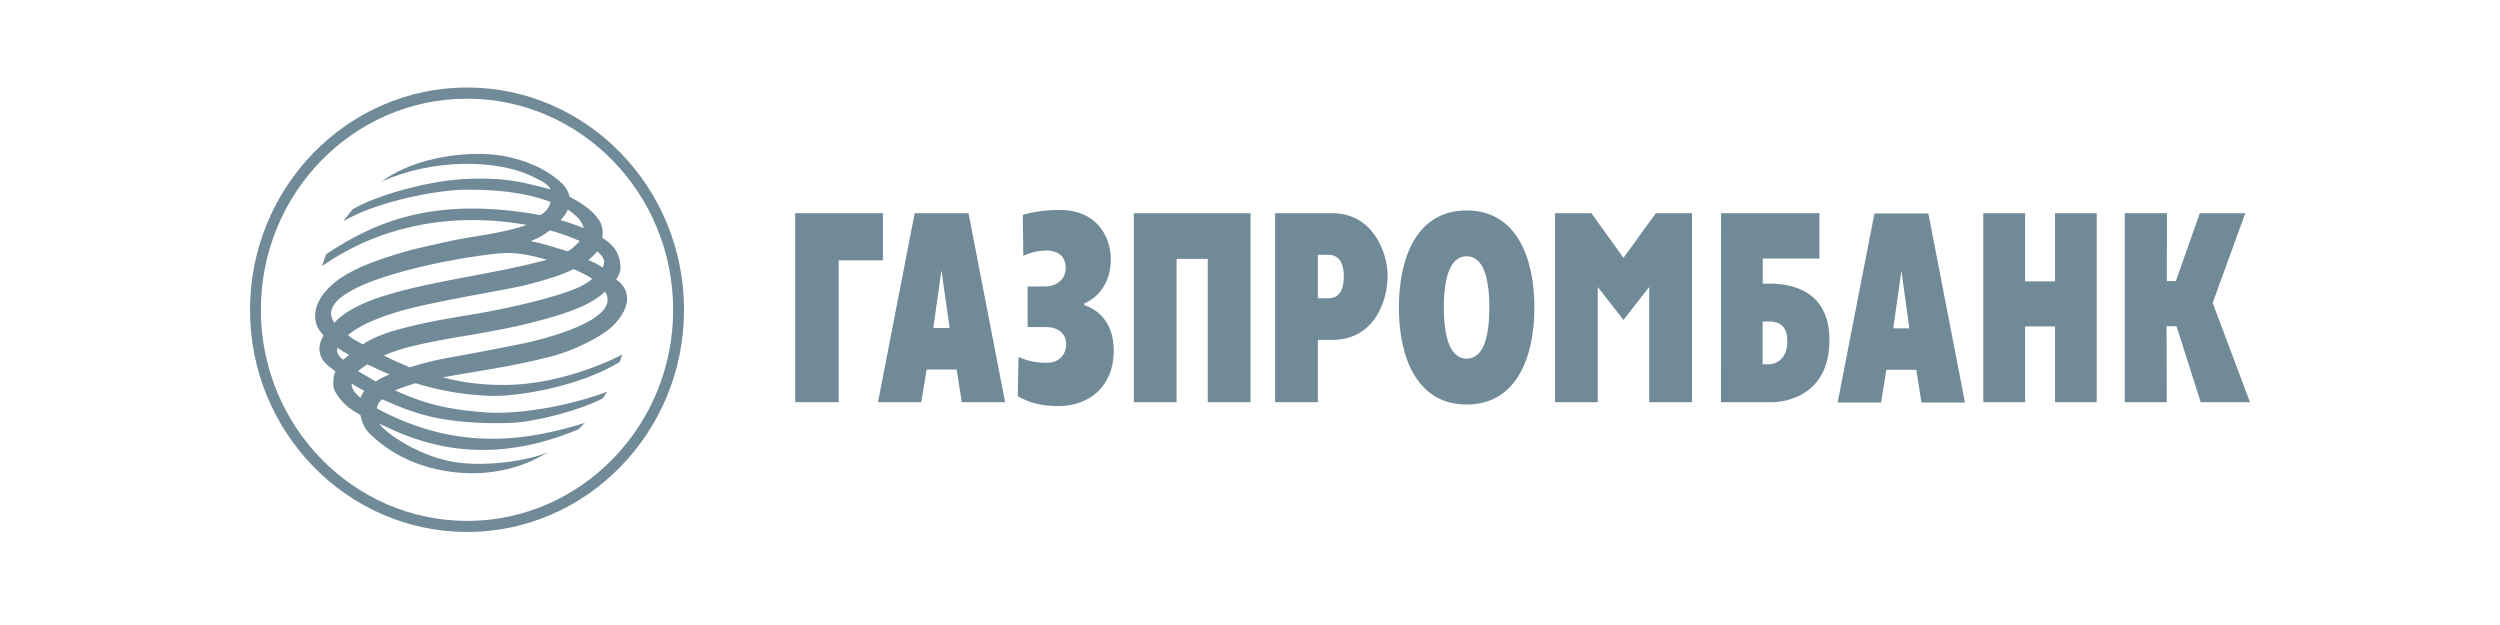
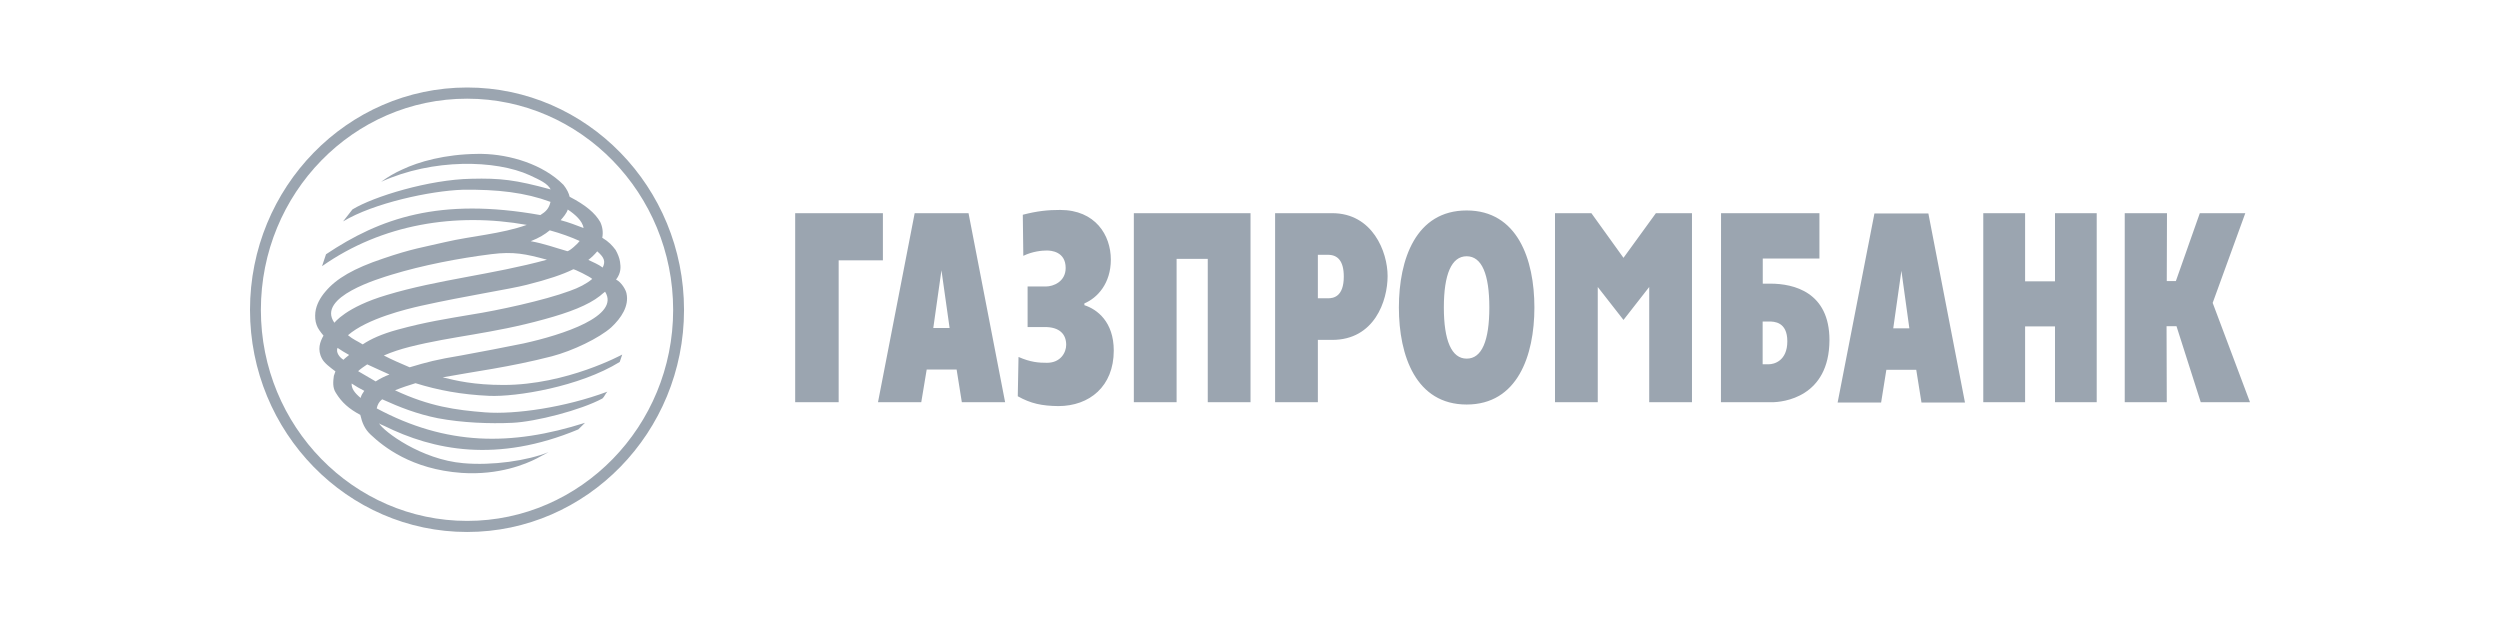
<svg xmlns="http://www.w3.org/2000/svg" width="200" height="50" viewBox="0 0 200 50" fill="none">
-   <path d="M169.996 17.054H173.359L173.342 22.483H174.07L175.985 17.054H179.624L177.014 24.231L180 32.178H176.06L174.12 26.097H173.325L173.342 32.178H169.979V17.054H169.996ZM158.662 17.054H162.008V22.508H164.4V17.054H167.737V32.178H164.4V26.113H162.008V32.178H158.662V17.054ZM147.01 32.203H150.489L150.908 29.585H153.3L153.718 32.203H157.198L154.27 17.079H149.954L147.01 32.203ZM152.112 21.663L152.748 26.264H151.46L152.112 21.663ZM137.675 32.178H141.748C142.635 32.178 146.341 31.793 146.357 27.209C146.357 23.361 143.488 22.692 141.631 22.692H141.021V20.685H145.554V17.054H137.683L137.675 32.178ZM141.012 29.141V25.72H141.506C141.924 25.72 142.986 25.737 142.986 27.301C142.986 28.882 141.916 29.141 141.506 29.141H141.012ZM124.4 17.054H127.311L129.879 20.626L132.472 17.054H135.358V32.178H131.937V22.96L129.879 25.595L127.821 22.96V32.178H124.4V17.054ZM117.332 32.362C121.389 32.362 122.752 28.464 122.752 24.599C122.752 20.735 121.389 16.837 117.332 16.837C113.275 16.837 111.911 20.727 111.911 24.599C111.911 28.472 113.283 32.362 117.332 32.362ZM117.332 28.69C116.127 28.69 115.508 27.251 115.508 24.599C115.508 21.948 116.119 20.501 117.332 20.501C118.545 20.501 119.147 21.939 119.147 24.599C119.147 27.259 118.545 28.698 117.332 28.69ZM102.008 32.178H105.429V27.192H106.575C109.954 27.192 111.008 24.072 111.008 22.082C111.008 20.141 109.804 17.054 106.575 17.054H102.008V32.178ZM105.429 20.384H106.24C107.01 20.384 107.503 20.869 107.503 22.123C107.503 23.746 106.667 23.863 106.24 23.863H105.429V20.384ZM90.707 17.054H100.042V32.178H96.621V20.71H94.128V32.178H90.707V17.054ZM83.689 22.918C84.241 22.918 85.253 22.55 85.253 21.438C85.253 20.124 84.09 20.041 83.748 20.041C83.354 20.041 82.602 20.108 81.865 20.467L81.824 17.18C82.986 16.879 83.823 16.795 84.81 16.795C87.62 16.795 88.867 18.803 88.867 20.768C88.867 22.675 87.796 23.83 86.75 24.273V24.415C87.763 24.741 89.101 25.737 89.101 28.046C89.101 30.906 87.16 32.487 84.668 32.487C83.346 32.471 82.468 32.286 81.422 31.701L81.481 28.556C82.451 28.982 83.103 29.024 83.756 29.024C84.86 29.024 85.295 28.188 85.295 27.585C85.295 26.732 84.76 26.163 83.597 26.163H82.208V22.918H83.689ZM70.239 32.178H73.701L74.136 29.56H76.529L76.947 32.178H80.41L77.482 17.054H73.174C73.166 17.054 70.239 32.178 70.239 32.178ZM75.316 21.622L75.968 26.239H74.663L75.316 21.622ZM63.614 17.054H70.632V20.827H67.093V32.178H63.614V17.054ZM20.87 24.792C20.87 34.093 28.273 41.672 37.373 41.672C46.458 41.672 53.852 34.093 53.852 24.792C53.852 15.473 46.458 7.895 37.373 7.895C28.264 7.887 20.87 15.465 20.87 24.792ZM20 24.792C20 14.98 27.788 7 37.373 7C46.934 7 54.722 14.972 54.722 24.792C54.722 34.587 46.934 42.558 37.373 42.558C27.788 42.558 20 34.587 20 24.792Z" fill="#718A98" />
-   <path d="M32.187 13.558C31.585 13.825 31.016 14.16 30.489 14.545C34.621 12.663 39.665 12.78 42.375 14.018C43.228 14.419 43.797 14.67 44.057 15.155C41.246 14.386 40.042 14.244 37.691 14.302C34.345 14.361 29.895 15.716 28.197 16.753L27.444 17.715C29.895 16.235 34.462 15.264 36.997 15.181C39.824 15.139 42.024 15.406 44.04 16.151C43.923 16.678 43.663 16.937 43.228 17.205C35.157 15.766 30.389 17.464 26.081 20.342L25.763 21.295C30.573 17.916 36.462 16.979 42.141 17.991C40.108 18.719 37.674 18.886 35.633 19.363C33.894 19.773 32.965 19.89 30.648 20.684C28.297 21.471 26.909 22.282 26.039 23.319C25.621 23.805 25.303 24.373 25.228 24.984C25.194 25.344 25.211 25.678 25.328 25.996C25.42 26.28 25.646 26.565 25.88 26.849C25.604 27.334 25.361 27.962 25.763 28.698C25.939 29.041 26.399 29.384 26.834 29.71L26.708 30.07C26.65 30.496 26.591 31.007 26.867 31.425C27.336 32.194 27.913 32.705 28.825 33.19C28.967 33.817 29.176 34.327 29.653 34.771C30.665 35.724 32.915 37.548 36.93 37.832C39.941 38.033 42.091 37.105 42.902 36.695L43.889 36.168C42.208 36.853 39.381 37.263 37.064 37.054C33.701 36.77 30.698 34.52 30.322 33.867C30.439 33.951 30.598 34.01 30.732 34.068C34.671 36.017 39.749 37.071 46.265 34.352L46.8 33.825C40.878 35.708 35.7 35.649 30.138 32.671C30.196 32.387 30.322 32.136 30.573 31.943C31.995 32.587 33.367 33.123 35.023 33.457C36.963 33.825 39.18 33.909 40.995 33.825C42.835 33.742 46.474 32.813 48.197 31.877C48.356 31.734 48.431 31.492 48.59 31.333C45.228 32.587 41.229 33.173 38.82 32.989C36.462 32.805 34.37 32.521 31.602 31.224C32.137 31.007 32.689 30.823 33.241 30.655C35.065 31.224 36.922 31.567 39.113 31.667C41.288 31.768 46.374 30.94 49.577 28.957C49.678 28.673 49.778 28.363 49.778 28.363C49.778 28.363 45.328 30.797 40.284 30.797C37.925 30.797 36.487 30.454 35.416 30.187C37.791 29.744 40.778 29.375 44.14 28.506C45.838 28.062 47.938 27.042 48.891 26.197C49.703 25.444 50.339 24.474 50.121 23.478C50.079 23.211 49.728 22.583 49.285 22.366C49.703 21.822 49.661 21.354 49.602 20.952C49.561 20.643 49.418 20.3 49.251 19.999C48.975 19.631 48.716 19.346 48.18 19.02C48.264 18.593 48.206 18.158 48.022 17.765C47.603 17.038 46.859 16.41 45.571 15.741C45.512 15.473 45.353 15.13 45.077 14.787C43.454 13.148 40.803 12.353 38.569 12.312H38.201C35.592 12.337 33.492 12.939 32.187 13.558ZM44.851 17.615C45.052 17.389 45.345 17.046 45.42 16.762C45.98 17.13 46.608 17.673 46.683 18.242C46.098 18.016 45.462 17.774 44.851 17.615ZM45.345 20.082C44.4 19.815 43.563 19.497 42.459 19.296C43.136 19.028 43.588 18.752 43.981 18.426C44.868 18.669 45.696 18.97 46.374 19.279C46.257 19.455 45.579 20.099 45.37 20.099C45.361 20.091 45.353 20.091 45.345 20.082ZM47.068 20.793C47.327 20.593 47.561 20.367 47.779 20.107C48.314 20.576 48.473 20.894 48.214 21.404C47.854 21.136 47.478 20.994 47.068 20.793ZM26.75 25.82C25.286 23.754 30.364 22.274 31.334 21.973C33.801 21.22 36.696 20.66 39.306 20.333C41.104 20.107 42.057 20.317 43.755 20.777C39.381 21.973 35.065 22.358 30.957 23.596C27.645 24.574 26.767 25.82 26.75 25.82ZM27.837 26.816C29.385 25.477 32.53 24.725 33.676 24.465C37.331 23.654 40.736 23.144 42.141 22.784C43.839 22.358 45.027 21.956 45.855 21.546C45.897 21.488 47.244 22.157 47.377 22.316C46.926 22.7 46.29 23.027 45.596 23.269C43.521 24.039 39.74 24.85 37.741 25.16C35.725 25.503 34.036 25.762 31.811 26.372C30.523 26.724 29.653 27.125 29.017 27.552C28.549 27.259 28.272 27.176 27.837 26.816ZM30.706 28.439C31.359 28.154 32.07 27.928 32.756 27.753C36.236 26.874 39.306 26.715 43.538 25.544C45.571 24.992 47.059 24.407 47.988 23.679C48.122 23.554 48.264 23.453 48.406 23.336C49.636 25.285 45.027 26.782 41.873 27.477C40.226 27.811 38.578 28.129 36.93 28.43C34.872 28.773 34.203 28.957 32.773 29.384C32.07 29.083 31.359 28.782 30.706 28.439ZM27.001 27.828C27.319 28.037 27.553 28.196 27.93 28.397C27.787 28.522 27.612 28.639 27.478 28.782C27.168 28.598 26.85 28.196 27.001 27.828ZM28.649 29.693C28.85 29.509 29.101 29.334 29.377 29.15C29.971 29.434 30.581 29.693 31.158 29.961C30.773 30.103 30.405 30.287 30.054 30.513C29.577 30.237 29.109 29.969 28.649 29.693ZM28.13 30.68C28.465 30.906 28.799 31.09 29.142 31.266C29 31.467 28.9 31.626 28.85 31.835C28.348 31.416 28.113 31.073 28.13 30.68Z" fill="#718A98" />
+   <path d="M169.996 17.054H173.359L173.342 22.483H174.07L175.985 17.054H179.624L177.014 24.231L180 32.178H176.06L174.12 26.097H173.325L173.342 32.178H169.979V17.054H169.996ZM158.662 17.054H162.008V22.508H164.4V17.054H167.737V32.178H164.4V26.113H162.008V32.178H158.662V17.054ZM147.01 32.203H150.489L150.908 29.585H153.3L153.718 32.203H157.198L154.27 17.079H149.954L147.01 32.203ZM152.112 21.663L152.748 26.264H151.46L152.112 21.663ZM137.675 32.178H141.748C142.635 32.178 146.341 31.793 146.357 27.209C146.357 23.361 143.488 22.692 141.631 22.692H141.021V20.685H145.554V17.054H137.683L137.675 32.178ZM141.012 29.141V25.72H141.506C141.924 25.72 142.986 25.737 142.986 27.301C142.986 28.882 141.916 29.141 141.506 29.141H141.012ZM124.4 17.054H127.311L129.879 20.626L132.472 17.054H135.358V32.178H131.937V22.96L129.879 25.595L127.821 22.96V32.178H124.4V17.054ZM117.332 32.362C121.389 32.362 122.752 28.464 122.752 24.599C122.752 20.735 121.389 16.837 117.332 16.837C113.275 16.837 111.911 20.727 111.911 24.599C111.911 28.472 113.283 32.362 117.332 32.362ZM117.332 28.69C116.127 28.69 115.508 27.251 115.508 24.599C115.508 21.948 116.119 20.501 117.332 20.501C118.545 20.501 119.147 21.939 119.147 24.599C119.147 27.259 118.545 28.698 117.332 28.69ZM102.008 32.178H105.429V27.192H106.575C109.954 27.192 111.008 24.072 111.008 22.082C111.008 20.141 109.804 17.054 106.575 17.054H102.008V32.178ZM105.429 20.384H106.24C107.01 20.384 107.503 20.869 107.503 22.123C107.503 23.746 106.667 23.863 106.24 23.863H105.429V20.384ZM90.707 17.054H100.042V32.178H96.621V20.71H94.128V32.178H90.707V17.054ZM83.689 22.918C84.241 22.918 85.253 22.55 85.253 21.438C85.253 20.124 84.09 20.041 83.748 20.041C83.354 20.041 82.602 20.108 81.865 20.467L81.824 17.18C82.986 16.879 83.823 16.795 84.81 16.795C87.62 16.795 88.867 18.803 88.867 20.768C88.867 22.675 87.796 23.83 86.75 24.273V24.415C87.763 24.741 89.101 25.737 89.101 28.046C89.101 30.906 87.16 32.487 84.668 32.487C83.346 32.471 82.468 32.286 81.422 31.701L81.481 28.556C82.451 28.982 83.103 29.024 83.756 29.024C84.86 29.024 85.295 28.188 85.295 27.585C85.295 26.732 84.76 26.163 83.597 26.163H82.208V22.918H83.689ZM70.239 32.178H73.701L74.136 29.56H76.529L76.947 32.178H80.41L77.482 17.054H73.174C73.166 17.054 70.239 32.178 70.239 32.178ZM75.316 21.622L75.968 26.239H74.663L75.316 21.622ZM63.614 17.054H70.632V20.827H67.093V32.178H63.614V17.054ZM20.87 24.792C20.87 34.093 28.273 41.672 37.373 41.672C46.458 41.672 53.852 34.093 53.852 24.792C53.852 15.473 46.458 7.895 37.373 7.895C28.264 7.887 20.87 15.465 20.87 24.792ZM20 24.792C20 14.98 27.788 7 37.373 7C46.934 7 54.722 14.972 54.722 24.792C54.722 34.587 46.934 42.558 37.373 42.558C27.788 42.558 20 34.587 20 24.792Z" fill="#9BA5B0" />
+   <path d="M32.187 13.558C31.585 13.825 31.016 14.16 30.489 14.545C34.621 12.663 39.665 12.78 42.376 14.018C43.229 14.419 43.797 14.67 44.057 15.155C41.246 14.386 40.042 14.244 37.691 14.302C34.345 14.361 29.895 15.716 28.197 16.753L27.445 17.715C29.895 16.235 34.462 15.264 36.997 15.181C39.824 15.139 42.024 15.406 44.04 16.151C43.923 16.678 43.664 16.937 43.229 17.205C35.157 15.766 30.389 17.464 26.081 20.342L25.763 21.295C30.573 17.916 36.462 16.979 42.141 17.991C40.109 18.719 37.675 18.886 35.634 19.363C33.894 19.773 32.965 19.89 30.648 20.684C28.298 21.471 26.909 22.282 26.039 23.319C25.621 23.805 25.303 24.373 25.228 24.984C25.194 25.344 25.211 25.678 25.328 25.996C25.42 26.28 25.646 26.565 25.88 26.849C25.604 27.334 25.362 27.962 25.763 28.698C25.939 29.041 26.399 29.384 26.834 29.71L26.708 30.07C26.65 30.496 26.591 31.007 26.867 31.425C27.336 32.194 27.913 32.705 28.825 33.19C28.967 33.817 29.176 34.327 29.653 34.771C30.665 35.724 32.915 37.548 36.93 37.832C39.941 38.033 42.091 37.105 42.903 36.695L43.889 36.168C42.208 36.853 39.381 37.263 37.064 37.054C33.701 36.77 30.698 34.52 30.322 33.867C30.439 33.951 30.598 34.01 30.732 34.068C34.672 36.017 39.749 37.071 46.265 34.352L46.8 33.825C40.878 35.708 35.7 35.649 30.138 32.671C30.197 32.387 30.322 32.136 30.573 31.943C31.995 32.587 33.367 33.123 35.023 33.457C36.964 33.825 39.18 33.909 40.995 33.825C42.836 33.742 46.474 32.813 48.197 31.877C48.356 31.734 48.431 31.492 48.59 31.333C45.228 32.587 41.23 33.173 38.821 32.989C36.462 32.805 34.37 32.521 31.602 31.224C32.137 31.007 32.689 30.823 33.241 30.655C35.065 31.224 36.922 31.567 39.113 31.667C41.288 31.768 46.374 30.94 49.578 28.957C49.678 28.673 49.778 28.363 49.778 28.363C49.778 28.363 45.328 30.797 40.284 30.797C37.925 30.797 36.487 30.454 35.416 30.187C37.792 29.744 40.778 29.375 44.141 28.506C45.839 28.062 47.938 27.042 48.892 26.197C49.703 25.444 50.339 24.474 50.121 23.478C50.079 23.211 49.728 22.583 49.285 22.366C49.703 21.822 49.661 21.354 49.603 20.952C49.561 20.643 49.419 20.3 49.251 19.999C48.975 19.631 48.716 19.346 48.181 19.02C48.264 18.593 48.206 18.158 48.022 17.765C47.603 17.038 46.859 16.41 45.571 15.741C45.512 15.473 45.353 15.13 45.077 14.787C43.455 13.148 40.803 12.353 38.57 12.312H38.202C35.592 12.337 33.492 12.939 32.187 13.558ZM44.852 17.615C45.052 17.389 45.345 17.046 45.42 16.762C45.981 17.13 46.608 17.673 46.683 18.242C46.098 18.016 45.462 17.774 44.852 17.615ZM45.345 20.082C44.4 19.815 43.563 19.497 42.459 19.296C43.137 19.028 43.588 18.752 43.981 18.426C44.868 18.669 45.696 18.97 46.374 19.279C46.257 19.455 45.579 20.099 45.37 20.099C45.362 20.091 45.353 20.091 45.345 20.082ZM47.068 20.793C47.327 20.593 47.562 20.367 47.779 20.107C48.314 20.576 48.473 20.894 48.214 21.404C47.854 21.136 47.478 20.994 47.068 20.793ZM26.75 25.82C25.286 23.754 30.364 22.274 31.334 21.973C33.802 21.22 36.696 20.66 39.306 20.333C41.104 20.107 42.058 20.317 43.756 20.777C39.381 21.973 35.065 22.358 30.958 23.596C27.645 24.574 26.767 25.82 26.75 25.82ZM27.838 26.816C29.385 25.477 32.53 24.725 33.676 24.465C37.332 23.654 40.736 23.144 42.141 22.784C43.839 22.358 45.027 21.956 45.855 21.546C45.897 21.488 47.244 22.157 47.378 22.316C46.926 22.7 46.29 23.027 45.596 23.269C43.522 24.039 39.741 24.85 37.742 25.16C35.726 25.503 34.036 25.762 31.811 26.372C30.523 26.724 29.653 27.125 29.017 27.552C28.549 27.259 28.273 27.176 27.838 26.816ZM30.707 28.439C31.359 28.154 32.07 27.928 32.756 27.753C36.236 26.874 39.306 26.715 43.538 25.544C45.571 24.992 47.06 24.407 47.988 23.679C48.122 23.554 48.264 23.453 48.407 23.336C49.636 25.285 45.027 26.782 41.874 27.477C40.226 27.811 38.578 28.129 36.93 28.43C34.872 28.773 34.203 28.957 32.773 29.384C32.07 29.083 31.359 28.782 30.707 28.439ZM27.001 27.828C27.319 28.037 27.553 28.196 27.93 28.397C27.788 28.522 27.612 28.639 27.478 28.782C27.169 28.598 26.851 28.196 27.001 27.828ZM28.649 29.693C28.85 29.509 29.101 29.334 29.377 29.15C29.971 29.434 30.581 29.693 31.158 29.961C30.774 30.103 30.406 30.287 30.054 30.513C29.578 30.237 29.109 29.969 28.649 29.693ZM28.13 30.68C28.465 30.906 28.8 31.09 29.142 31.266C29 31.467 28.9 31.626 28.85 31.835C28.348 31.416 28.114 31.073 28.13 30.68Z" fill="#9BA5B0" />
</svg>
